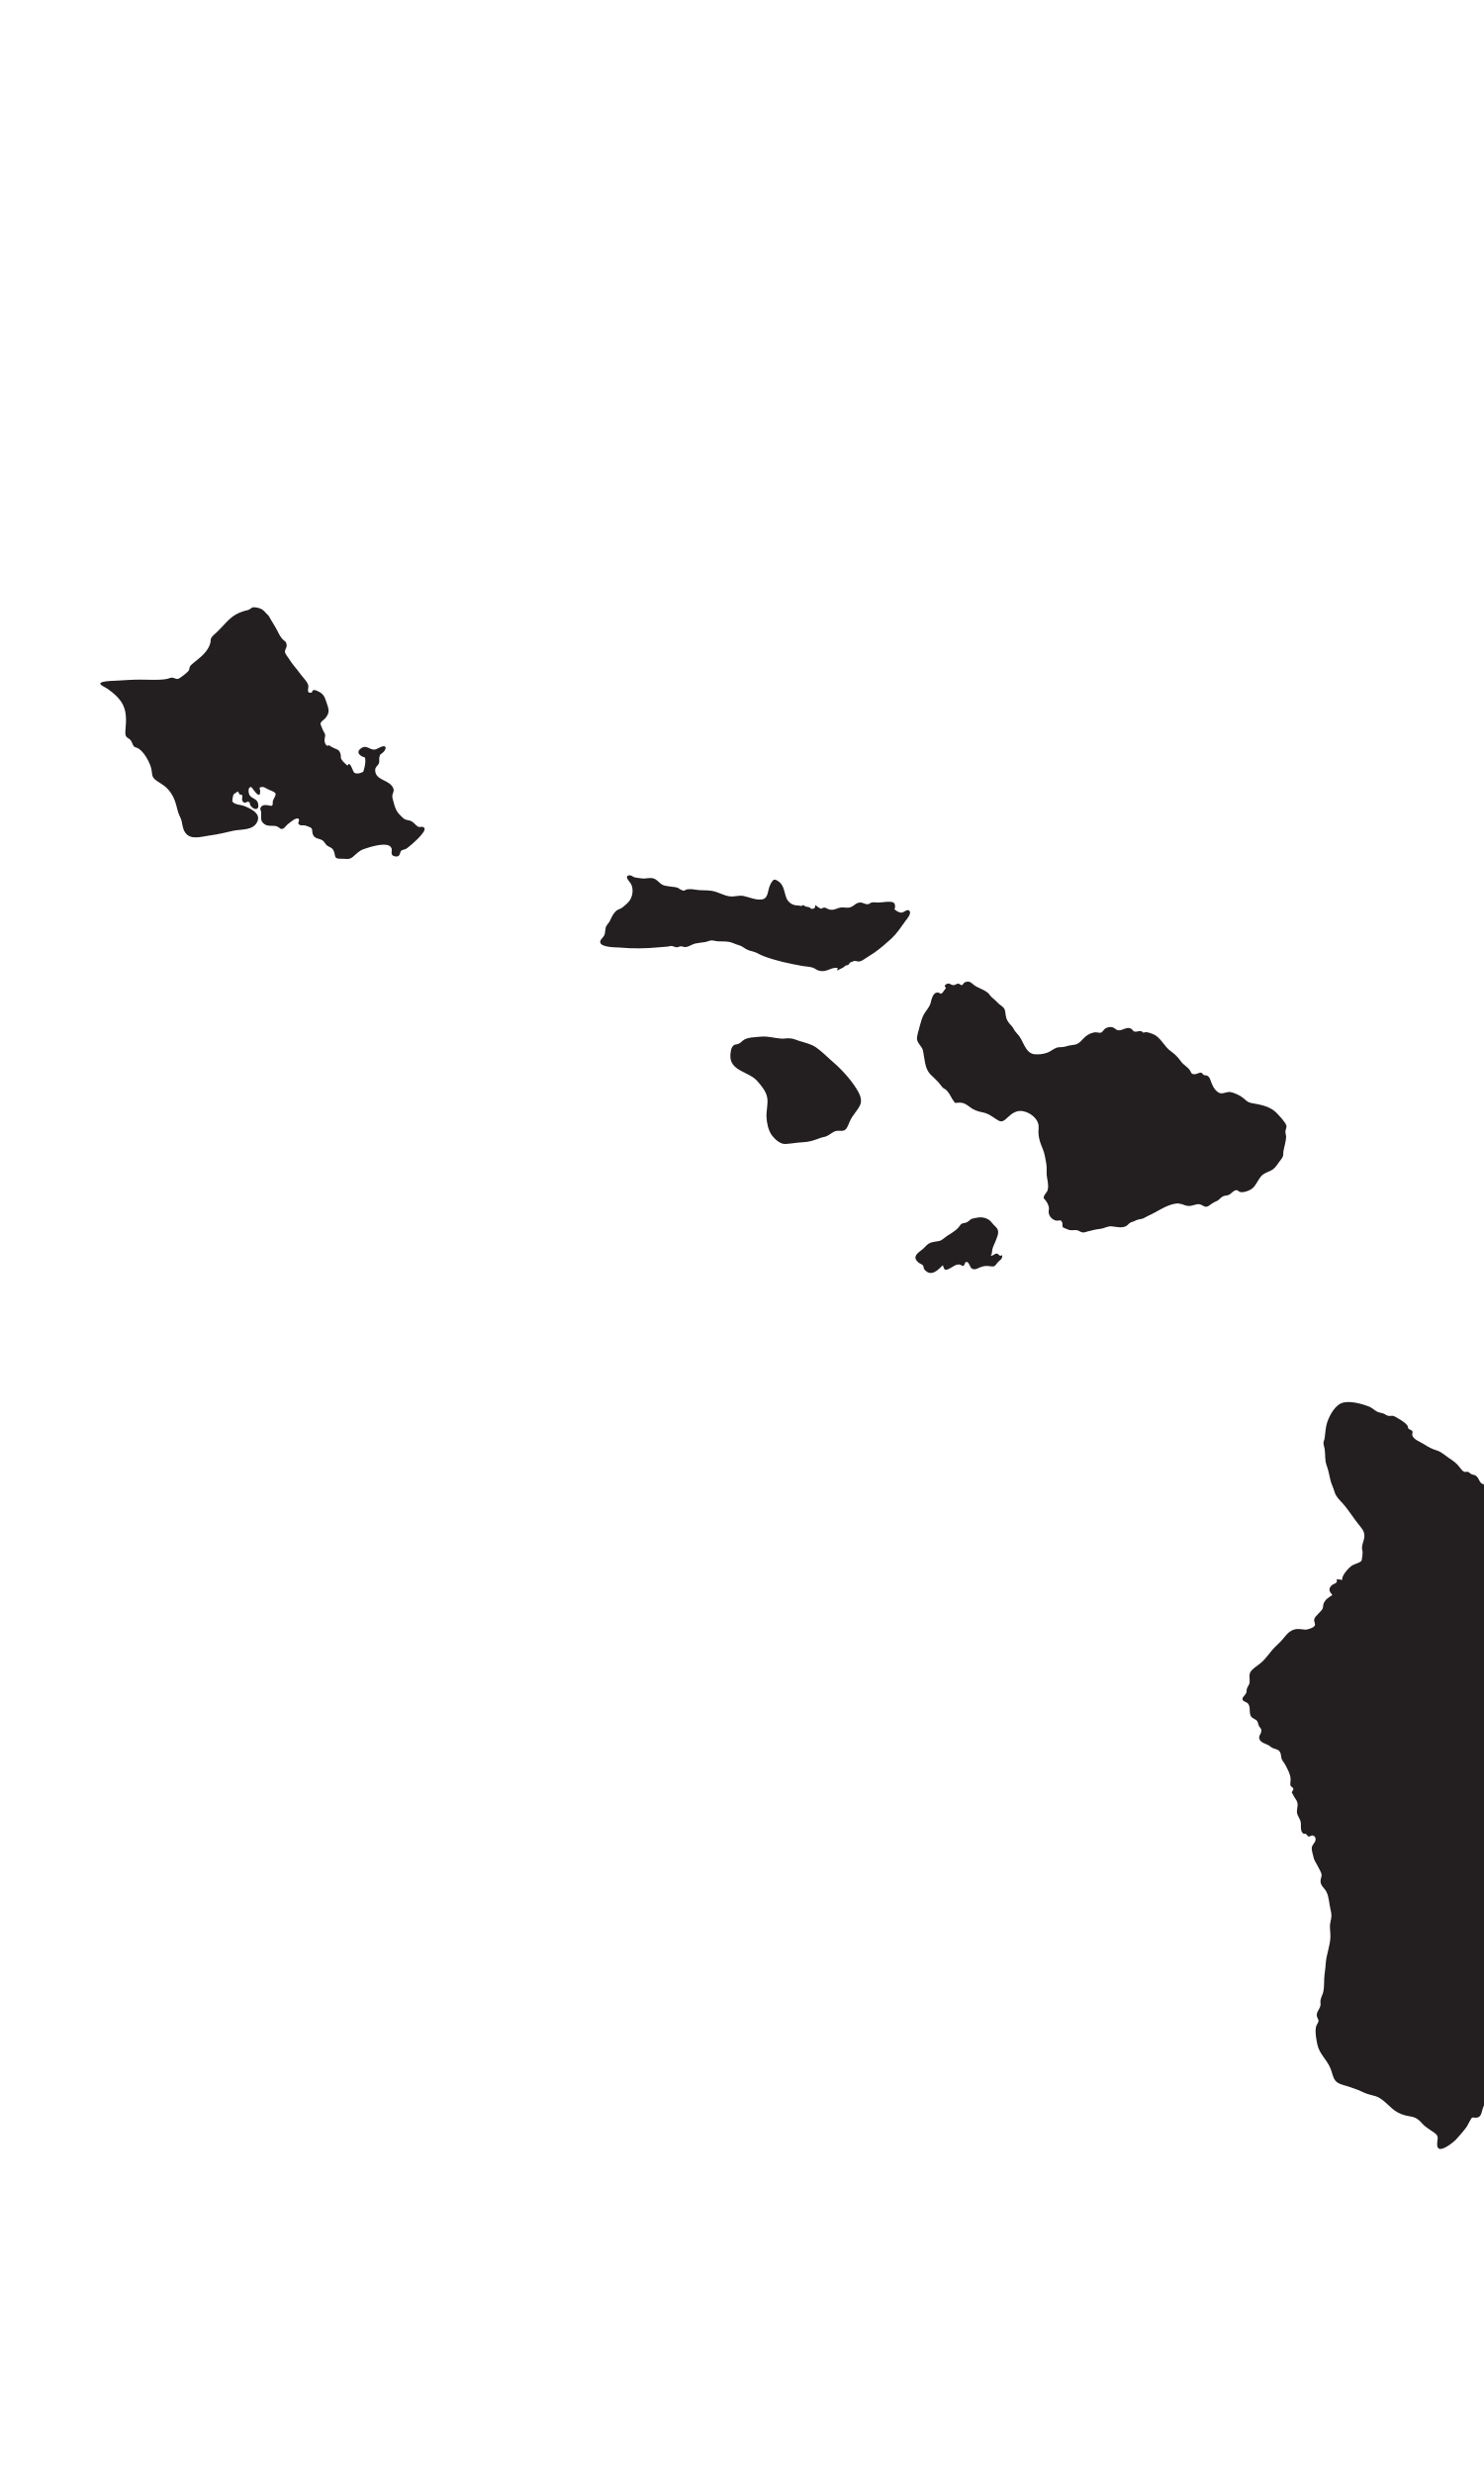
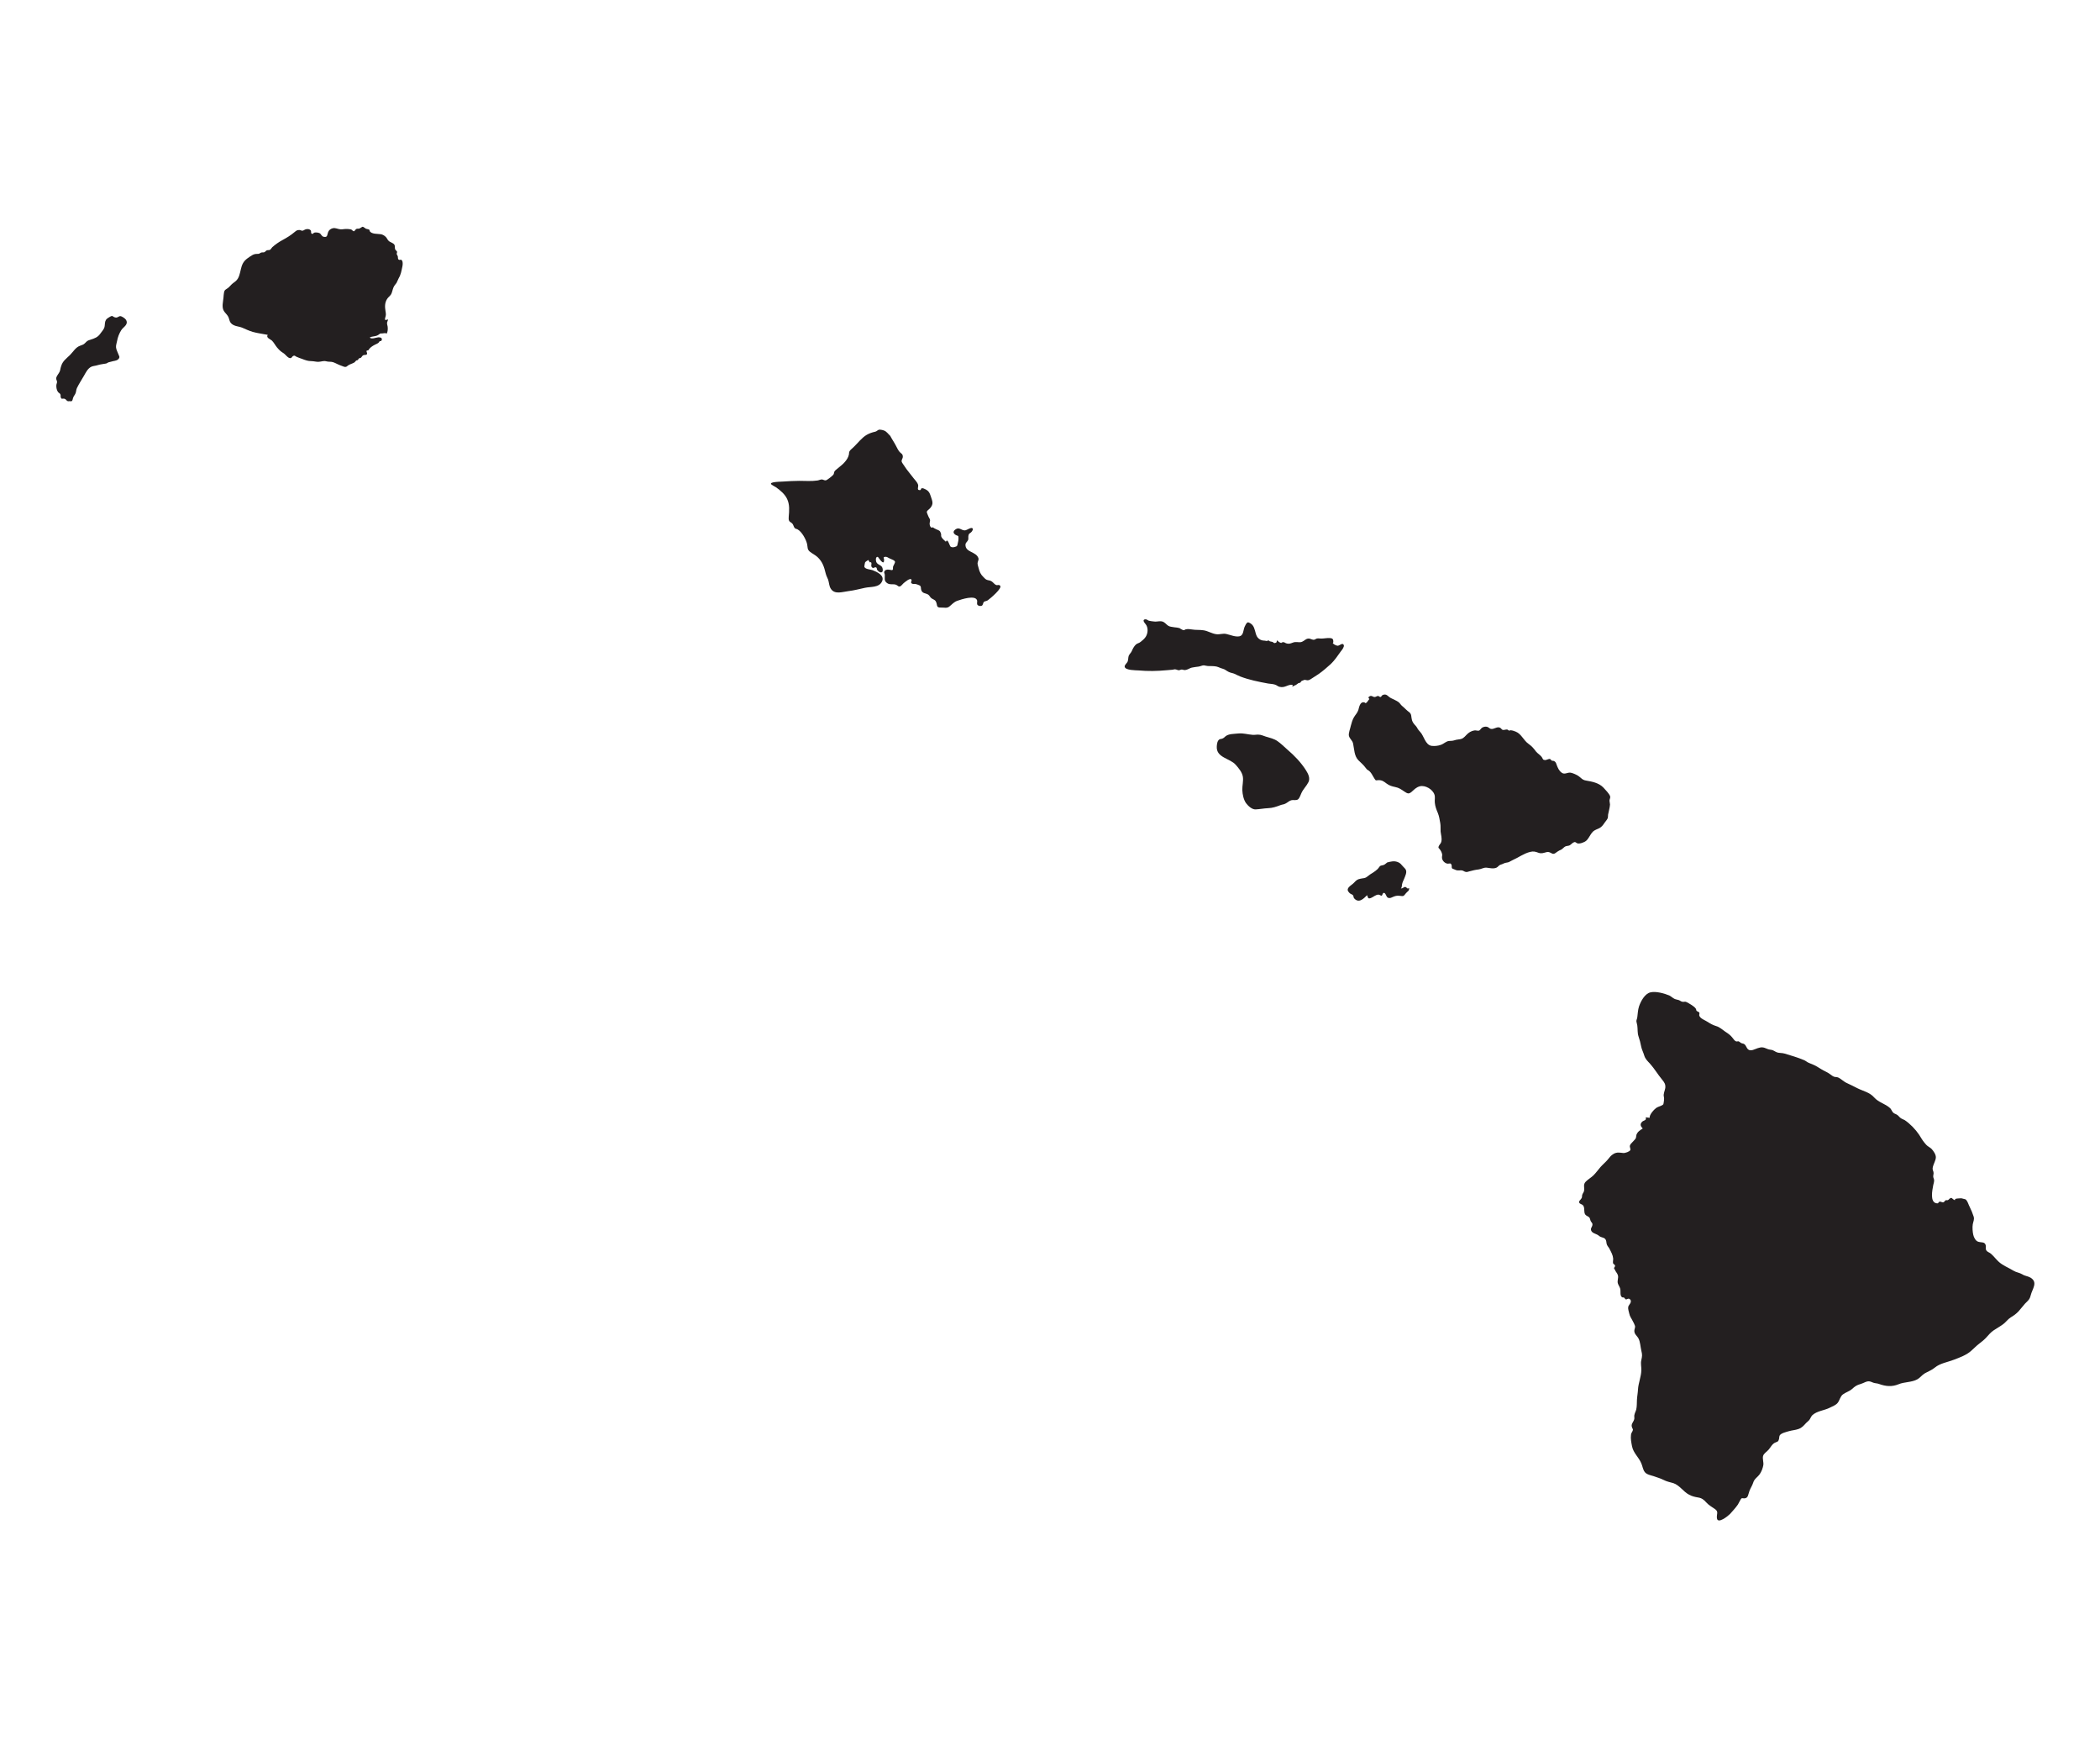
- <svg xmlns="http://www.w3.org/2000/svg" version="1.1" id="Layer_1" x="0px" y="0px" viewBox="400 0 600 1000" enable-background="new 0 0 1200 1000" xml:space="preserve">
+ <svg xmlns="http://www.w3.org/2000/svg" version="1.1" id="Layer_1" x="0px" y="0px" viewBox="0 0 1200 1000" enable-background="new 0 0 1200 1000" xml:space="preserve">
  <g id="Kauai">
    <path id="polygon11_1_" fill="#231F20" d="M211.2,131.9c1,2,4.7,1.6,6.4,1.9c1.1,0.2,1.9,0.7,2.7,1.4c0.8,0.7,1,1.6,1.7,2.3   c0.8,0.9,2.6,1.2,3.3,2.2c0.6,0.9,0.1,1.9,0.6,2.9c0.2,0.4,0.8,0.7,1,1.2c0.1,0.4-0.3,1-0.2,1.4c0.1,0.3,0.5,0.8,0.6,1.2   c0.2,0.5-0.1,1.5,0.5,1.9c0.9,0.6,1.3-0.6,2,0.7c0.5,0.9,0.3,2.5,0.1,3.4c-0.5,2.3-0.8,4.4-2,6.4c-0.5,0.9-0.8,1.9-1.3,2.8   c-0.7,1-1.3,1.5-1.8,2.7c-0.5,1.2-0.7,2.7-1.3,3.8c-0.6,1-1.7,1.7-2.3,2.7c-1.4,2.2-1.3,4.5-0.9,7c0.3,1.8,0.3,2.2-0.2,3.8   c-0.4,1.6,0.1,1.2,1.7,0.9c-0.1,0.5-0.5,1.2-0.6,1.7c-0.1,0.9,0.1,1.3,0.3,2.3c0.2,1.3,0.1,2.9-0.5,4.1c-0.6-0.5-2-0.2-2.7-0.1   c-0.6,0.1-0.6-0.1-1.1,0.1c0,0-1,0.7-1,0.7c-1.6,1.1-3.2,0.6-4.9,1.5c0.8,1.2,3.7,0,4.9-0.1c1.2-0.1,2.7,0.5,1.7,2   c-0.1,0.2-0.8,0.1-1,0.3c-0.2,0.2-0.4,0.6-0.6,0.8c-0.6,0.5-1.2,0.7-2,1.1c-1.2,0.6-2.3,1.3-3.2,2.3c-0.2,0.2-0.3,0.6-0.5,0.8   c-0.2,0.2-1,0.2-1.1,0.4c-0.3,0.5,0.5,1.2,0.2,1.9c-0.4,0.7-1.3,0.3-2,0.6c-0.8,0.3-0.8,0.9-1.5,1.5c-0.2,0.2-0.7,0.1-1,0.3   c-0.3,0.3-0.5,0.7-0.8,1c-0.2,0.2-0.7,0.1-0.9,0.3c-0.3,0.2-0.6,0.8-0.9,1c-1.1,0.7-2.5,1-3.6,1.7c-0.9,0.6-0.9,1-2,0.9   c-0.7-0.1-1.6-0.6-2.3-0.8c-1.5-0.5-2.9-1.4-4.4-1.9c-1.3-0.4-2.6-0.1-3.9-0.5c-1.5-0.4-2.7,0.2-4.3,0.3c-1.2,0.1-2.8-0.4-4.2-0.4   c-1.9,0-3.3-0.5-5.1-1.2c-1.2-0.4-2.3-0.8-3.4-1.3c-0.8-0.3-0.8-0.9-1.8-0.5c-0.7,0.3-0.8,1.2-1.6,1.3c-1.4,0.2-2.9-2.2-4.1-2.9   c-1.5-0.9-2.3-1.7-3.6-3.2c-1-1.2-1.9-3-3-4c-0.8-0.7-3.5-1.6-2.3-3.2c-2.8-0.6-5.8-0.9-8.6-1.7c-2-0.6-4.2-1.6-6-2.4   c-2.2-0.9-4.9-0.7-6.6-2.8c-0.8-1.1-0.8-2.4-1.4-3.5c-0.6-1.2-1.8-2.1-2.5-3.3c-1.3-2.2-0.4-5.2-0.2-7.6c0.1-0.9,0.1-1.9,0.3-2.8   c0.3-1.8,1-1.7,2.3-2.7c1-0.8,1.7-1.8,2.7-2.6c1.1-0.8,2.3-1.6,3-2.9c1.1-1.9,1.4-4.7,2.1-6.9c0.9-2.7,2.3-3.9,4.7-5.5   c1.2-0.7,1.8-1.3,3.2-1.5c0.6-0.1,1.2,0,1.8-0.1c0.5-0.1,0.9-0.5,1.4-0.7c0.6-0.2,1.2,0,1.8-0.2c0.6-0.2,0.9-0.9,1.5-1.1   c0.5-0.2,1.3,0,1.8-0.3c0.5-0.3,0.9-1.1,1.3-1.5c1.7-1.5,3.8-3,5.9-4.1c2.4-1.3,4.7-2.7,6.8-4.5c1-0.8,1.5-1.3,2.8-1.2   c0.6,0,1.2,0.5,1.8,0.4c0.6-0.1,1.1-0.6,1.8-0.8c1-0.3,2.3-0.2,2.9,0.7c0.3,0.4,0,1.4,0.4,1.7c0.9,0.6,0.8-0.2,1.6-0.5   c0.7-0.2,2.2-0.1,3,0.3c1,0.5,1.1,1.9,2.5,2.1c2.2,0.4,1.8-1.2,2.4-2.7c0.4-1.1,1.4-1.9,2.6-2.2c1.6-0.4,2.9,0.5,4.4,0.6   c1.3,0.1,2.6-0.3,4-0.2c0.7,0.1,1.6,0.1,2.2,0.3c0.6,0.3,1,1.1,1.6,1c0.3,0,0.9-1.1,1.3-1.3c0.6-0.3,1.4,0,1.9-0.3   c1.8-0.9,1.3-1.5,3.1-0.2C209.2,131.1,211.5,130.7,211.2,131.9z" />
    <path id="polygon13_1_" fill="#231F20" d="M45.8,197.5c1-0.4,2-0.6,2.8-1.5c1.2-1.2,1.3-1.4,3-1.9c2.5-0.8,4.3-1.4,5.8-3.6   c0.7-1,1.8-2.2,2.2-3.3c0.4-1.1,0.2-2.5,0.6-3.7c0.5-1.4,1.2-1.6,2.4-2.4c2.2-1.3,1.3-0.1,3.5,0.3c1,0.2,1.8-0.8,2.6-0.8   c0.9,0,2.8,1.3,3.3,2.1c1.6,2.8-1.5,4-2.7,5.9c-1.2,1.9-2,4-2.4,6.2c-0.2,1.1-0.7,2.5-0.6,3.6c0.1,1.4,1,2.9,1.5,4.3   c0.3,0.8,0.7,1.2,0.2,2c-0.7,1.2-2.2,1.4-3.3,1.6c-0.9,0.2-1.9,0.5-2.7,0.7c-0.6,0.2-0.8,0.6-1.5,0.7c-0.6,0.1-1.3,0.2-1.9,0.3   c-1,0.2-1.9,0.3-2.8,0.6c-1.1,0.4-2.5,0.4-3.6,0.9c-2.1,1-3.2,3.4-4.3,5.3c-1.3,2.3-2.8,4.5-3.9,6.8c-0.5,1-0.4,1.9-0.8,3   c-0.4,1.1-1.2,1.7-1.5,2.9c-0.4,1.5-0.3,1.9-1.9,1.7c-1-0.1-0.6,0.3-1.4-0.2c-0.7-0.4-0.7-1-1.6-1.2c-1.2-0.3-1.6,0.6-2.1-0.9   c-0.2-0.5,0.1-1-0.2-1.6c-0.4-0.8-0.8-0.7-1.3-1.3c-0.8-1-1.1-2.7-1-3.9c0-0.6,0.4-1.3,0.4-1.9c0-0.6-0.5-1.4-0.5-1.9   c0-1.3,1.3-2.6,1.9-3.8c0.5-1,0.5-2.1,0.9-3.2c0.9-3.1,2.9-4.3,5.1-6.5C41.9,200.9,43.2,198.4,45.8,197.5z" />
  </g>
  <g id="Honolulu">
    <path id="polygon25_1_" fill="#231F20" d="M508.7,249c1.1,2.1,2.4,3.9,3.4,5.9c0.4,0.9,1.3,2.5,1.9,3.2c0.9,1.1,1.8,1,1.9,2.7   c0.1,0.9-0.7,1.7-0.7,2.6c0,0.9,1.4,2.4,1.9,3.3c1.2,1.9,2.8,3.6,4.1,5.4c1,1.5,3.4,3.6,3.5,5.3c0,1-0.8,2.7,0.9,2.6   c0.9,0,0.4-0.7,1-1c0.4-0.2,1.2,0,1.7,0.3c2.4,1,2.9,2.2,3.6,4.3c0.9,2.8,1.7,4.2-0.3,6.6c-0.7,0.9-2,1.4-2,2.4   c0,0.3,0.6,1.6,0.7,1.9c0.2,0.4,0.3,0.8,0.6,1.3c1,1.5,0.4,1.7,0.3,3.4c0,1,0.7,2.9,1.9,2c0.1,0.3,1.7,1.1,2.2,1.3   c1.2,0.5,1.9,0.6,2.4,2.3c0.3,1.2-0.2,1.1,0.4,2.2c0.6,1,1.6,1.7,2.4,2.5c1-2.4,2.1,2.3,2.7,2.8c0.7,0.5,1.8,0.4,2.6,0.1   c1.3-0.4,1.1-0.5,1.4-1.6c0.3-1,0.6-2.6,0.5-3.7c-0.1-1.4-0.2-0.7-1.6-1.5c-1.9-1.2-1.3-2.5,0.3-3.4c1.8-1,2.9,0.7,4.8,0.8   c1.3,0.1,4-2.4,4.7-0.9c0.2,0.5-0.6,1.7-1,2c-1.1,1-1.2,0.5-1.5,1.9c-0.2,0.8,0.1,1.8-0.2,2.5c-0.4,1-1.4,1.4-1.5,2.6   c-0.2,4.6,6.2,3.9,7.4,7.8c0.3,0.9-0.4,1.8-0.5,2.8c0,0.9,0.4,2,0.6,2.8c0.5,2.1,1.2,3.7,2.8,5.2c0.5,0.5,1.1,1.2,1.8,1.5   c0.9,0.4,1.9,0.3,2.8,0.9c0.9,0.5,1.6,1.7,2.6,2.1c0.8,0.3,1.6-0.4,2.3,0.4c1.4,1.4-5.5,7.2-7,8.3c-0.6,0.5-1.7,0.5-2.2,0.9   c-0.6,0.5-0.5,1.7-1.2,2.2c-0.7,0.4-2,0.2-2.5-0.4c-0.6-0.7,0-1.9-0.3-2.7c-1.1-3.1-8.9-0.5-11.2,0.3c-2,0.7-2.9,1.9-4.5,3.2   c-1.5,1.3-3,0.6-4.9,0.7c-3.1,0.1-1.8-1.6-3-3.6c-0.5-0.9-1.6-1.1-2.4-1.7c-0.8-0.5-1.1-1.6-1.9-2.1c-1.6-1-3.3-0.5-4-2.7   c-0.3-0.9,0.1-1.9-0.8-2.5c-0.3-0.2-1.7-0.7-2.1-0.8c-0.6-0.2-1.7,0-2.2-0.2c-1.4-0.7-0.2-1.5-0.4-2.2c-0.6-1.6-3.7,1.2-4.6,1.9   c-0.6,0.5-1.3,1.6-2,1.8c-1.1,0.3-1.2-0.5-2.2-0.9c-1.6-0.7-3.6,0.2-5.2-1c-1.9-1.3-1.2-2.9-1.3-4.7c0-0.9-0.8-1.3,0-2.3   c0.7-0.9,1.9-0.7,2.8-0.6c1.3,0.2,1.5,0.5,1.9-0.4c-0.1,0.1,0-1.2,0-1.3c0.1-0.4,0.4-0.9,0.6-1.3c0.5-1.2,0.9-1.5,0.1-2.2   c-0.6-0.5-2.2-1-2.9-1.4c-0.6-0.3-1.4-0.9-2.1-0.8c-1.7,0.1-0.8,0.8-0.8,1.7c0,3.3-2.1,0.2-2.9-0.8c-0.4-0.5-0.6-1.1-1.2-0.8   c-0.9,0.4-0.6,2.4-0.3,3c0.9,1.7,3,1.5,3.5,3.4c0.8,3-1.6,3.1-3.1,0.9c-0.3-0.5,0-1-0.5-1.3c-1-0.6-1.6,1.1-2.6-0.3   c-0.6-0.9,0.2-1.7-0.3-2.6c-0.3-0.4-0.5,0.2-0.8-0.1c-0.3-0.3-0.5-0.8-0.8-1.3c-0.5,0.4-1.7,0.9-1.9,1.5c-0.1,0.1-0.4,2.3-0.4,2.3   c0.3,1.5,3.5,1.6,4.6,2c2.6,1,7.2,3,5.5,6.5c-1.7,3.6-6.5,2.9-9.7,3.6c-3.3,0.7-6.2,1.5-9.5,1.9c-3.3,0.4-7.8,2.1-10-1.3   c-1.1-1.6-1-3.6-1.6-5.3c-0.5-1.2-1.1-2.3-1.4-3.6c-0.9-3.7-1.8-6.6-4.7-9.3c-1.3-1.2-3.1-2-4.4-3.1c-1.5-1.3-1.1-2.4-1.5-4.3   c-0.6-2.6-3-7.1-5.5-8.4c-0.8-0.4-1.2-0.2-1.7-0.9c-0.5-0.7-0.6-1.5-1.1-2.2c-0.5-0.7-1.4-1-1.8-1.5c-0.6-0.8-0.4-1.7-0.4-2.6   c0.3-3.5,0.6-6.9-0.9-10.1c-1.2-2.7-4-5.1-6.5-6.8c-1.4-0.9-4.4-2-1.6-2.7c1.9-0.4,4-0.4,5.8-0.5c3.1-0.2,6.2-0.4,9.3-0.4   c3.4,0,6.9,0.3,10.3-0.2c0.8-0.1,1.7-0.6,2.5-0.6c0.8,0,1.5,0.7,2.4,0.5c0.9-0.3,3.6-2.5,4.1-3.1c0.6-0.7,0.3-1,0.7-1.9   c0.3-0.6,1-1,1.5-1.5c1.4-1.2,3.1-2.4,4.3-3.8c1.2-1.3,2.2-2.9,2.5-4.5c0.1-0.8,0-1.2,0.4-1.9c0.5-0.8,1.7-1.7,2.4-2.4   c2.3-2.2,4.6-5.3,7.4-6.9c1.6-0.9,3.1-1.4,4.9-1.8c0.8-0.2,1.3-0.9,2-1.1c0.5-0.2,2.4,0.2,2.8,0.4C506.5,246.3,507.6,248,508.7,249   z" />
  </g>
  <g id="Maui">
    <path id="polygon27_1_" fill="#231F20" d="M674.7,359.3c0.5,0.2,1.3,0.8,1.8,0.7c0.4,0,0.7-0.4,1.2-0.5c1-0.2,2.4-0.1,3.4,0.1   c2.2,0.4,4.5,0.1,6.8,0.5c2.4,0.4,4.7,1.9,7.1,2.2c2,0.3,3.8-0.6,5.8-0.1c2.3,0.5,5.1,1.8,7.5,1.3c2.3-0.5,2.1-3.5,2.9-5.4   c0.3-0.7,1-2.2,1.7-2.5c0.8-0.3,2.4,1,2.8,1.5c1.5,1.8,1.5,4.5,2.5,6.4c0.5,1,1.7,2,2.9,2.3c0.3,0.1,1.3,0.2,1.6,0.2   c0.4,0,0.8,0.2,1.2,0.2c0.3,0,0.6-0.4,0.9-0.3c0.4,0,0.5,0.4,0.9,0.5c0.5,0.1,1,0.2,1.4,0.3c0.7,0.2,0.6,0.9,1.6,0.6   c0.9-0.2,0.7-0.3,1-1.5c0.5,0.4,1.2,1.1,1.8,1.3c1.3,0.5,0.2,0,1.5-0.2c0.9-0.1,0.6,0,1.7,0.5c0.7,0.3,1.4,0.4,2.2,0.3   c1.2-0.2,2-0.8,3.2-0.9c1.5-0.1,2.7,0.4,4-0.2c1.4-0.6,2.1-1.8,3.7-1.8c1.3,0,2.2,1,3.4,0.6c0.4-0.1,0.8-0.5,1.2-0.6   c0.8-0.2,1.8,0,2.6,0c1.6,0,3.4-0.4,4.9-0.3c1.6,0.1,2,0.7,2,2c0,1.5-0.9,0.4,0.2,1.4c0.4,0.4,1.7,1,2.3,1c1.1,0,2.9-2.1,3.5-0.3   c0.3,1-1.1,2.8-1.7,3.5c-1.8,2.5-3.5,5.1-5.7,7.2c-2.2,2-4.5,4-6.9,5.7c-1.2,0.8-2.5,1.6-3.7,2.4c-0.6,0.4-1.6,1.1-2.3,1.2   c-0.8,0.2-1.5-0.3-2.3-0.2c0.1,0-1.6,0.7-1.5,0.6c-0.3,0.2-0.5,0.7-0.8,1c-0.3,0.2-0.8,0.1-1.1,0.3c-0.6,0.4-0.8,0.7-1.4,1   c-0.6,0.3-1.4,0.6-2,1c0.1-0.3,0-0.8,0.2-1.1c-2.9-0.3-4.3,1.9-7.4,1.2c-1.1-0.2-1.7-1-2.8-1.3c-1.2-0.4-2.6-0.4-3.8-0.6   c-5.5-1-10.9-2.1-15.9-4c-1.1-0.4-2.1-1-3.2-1.5c-1.1-0.5-2.5-0.6-3.6-1.2c-1.4-0.7-1.9-1.4-3.4-1.8c-1.2-0.3-2.2-0.9-3.4-1.2   c-1.4-0.3-3.2-0.3-4.6-0.3c-1,0-1.7-0.3-2.7-0.4c-0.9,0-1.8,0.5-2.9,0.7c-1.3,0.2-2.7,0.3-4,0.6c-1.2,0.3-2.5,1.3-3.8,1.4   c-0.6,0.1-1.3-0.3-1.9-0.3c-0.6,0-1.1,0.4-1.7,0.4c-0.6,0-1.2-0.4-1.9-0.5c-0.8-0.1-0.8,0.1-1.6,0.2c-1.2,0.1-2.4,0.2-3.6,0.3   c-5.4,0.5-10.5,0.6-16,0.1c-1.4-0.1-7.3,0-7.8-2c-0.3-1,1.2-2.1,1.6-2.9c0.5-1.1,0.3-2.4,0.7-3.5c0.5-1.1,1.3-1.6,1.8-2.8   c0.5-1.2,1.3-2.7,2.3-3.6c0.9-0.8,1.8-0.7,2.8-1.6c1-0.8,2-1.6,2.8-2.8c1.4-2.2,1.5-5.5-0.2-7.4c-0.7-0.8-2-2.6,0.2-2.6   c0.6,0,1.2,0.6,1.8,0.8c0.8,0.2,1.7,0.3,2.5,0.4c1.7,0.3,2.4-0.1,4-0.1c1.8,0,2.6,0.9,3.8,2c1.1,1,1.9,1.1,3.3,1.3   C671.2,358.5,674,358.4,674.7,359.3z" />
    <path id="polygon31_1_" fill="#231F20" d="M707.9,419c2.8-0.2,5.1,0.6,7.9,0.8c1.2,0.1,2.3-0.2,3.5-0.1c1.3,0,2.7,0.7,4,1.1   c2.3,0.7,4.7,1.2,6.7,2.6c2,1.4,3.7,3.1,5.5,4.7c4.1,3.5,7.9,7.4,10.8,12c1.2,1.9,2.5,4.4,1.4,6.7c-1.1,2.2-3,4-4,6.2   c-0.5,1-1,2.8-1.9,3.6c-1.1,0.9-2.6,0.2-4,0.6c-1.1,0.3-2.1,1.3-3.1,1.8c-1.2,0.7-1.9,0.5-3.1,1c-2.4,0.9-4.4,1.6-7,1.7   c-2.4,0.1-4.8,0.6-7.1,0.7c-2.1,0.1-4.3-2-5.5-3.6c-1.4-2-2-5-2.1-7.4c-0.1-2.5,0.7-5.2,0.3-7.7c-0.4-2.5-2.4-4.9-4-6.7   c-3.3-3.9-11.3-4-10.9-10.6c0.1-1.4,0.3-3.2,1.5-4c0.5-0.3,1.2-0.2,1.8-0.5c0.5-0.2,0.9-0.5,1.5-1.1   C701.9,419.1,705.3,419.3,707.9,419z" />
    <path fill="#231F20" d="M782.5,399.3c-0.8-0.6-0.6-1.2,0.3-1.6c1.1-0.5,1.7,0.5,2.7,0.5c0.8,0,1.3-0.7,2.1-0.6   c0.4,0.1,0.9,0.7,1.3,0.6c0.4-0.1,0.7-0.9,1.1-1.1c2.4-1.1,3,0.8,4.8,1.7c1.5,0.8,3.2,1.4,4.5,2.4c0.7,0.6,1.1,1.4,1.8,2   c0.8,0.7,1.5,1.3,2.3,2.1c1.3,1.4,2.7,1.6,3,3.5c0.3,2.1,0.3,3.2,1.8,5c0.6,0.7,1.1,1.1,1.6,2c0.5,1,1,1.5,1.7,2.3   c2.2,2.2,2.9,7.5,6.6,8c1.7,0.2,3.7,0,5.3-0.6c1.7-0.6,3-2.1,4.7-2.2c1.2-0.1,1.6,0,2.7-0.3c1-0.3,1.7-0.5,2.8-0.6   c2.2-0.2,2.9-1,4.4-2.6c1.2-1.3,2.7-2.2,4.4-2.5c0.8-0.2,2.1,0.3,2.7,0.1c0.7-0.2,1.2-1.4,2-1.8c0.8-0.4,1.7-0.6,2.6-0.4   c0.9,0.2,1.4,1,2.2,1.2c1.8,0.4,3.5-1.5,5.2-0.7c0.9,0.4,0.9,1.2,1.8,1.3c0.8,0.1,1.7-0.4,2.5-0.2c0.4,0.1,0.6,0.6,1,0.6   c0.2,0,0.7-0.3,1-0.2c1,0.1,1.8,0.4,2.8,0.8c3.2,1.3,4.4,5,7.3,7c1.7,1.2,2.9,2.5,4.1,4.2c1.1,1.4,2.7,2.1,3.6,3.6   c0.6,1,0.4,1.3,1.6,1.4c0.9,0.1,2.1-0.8,2.9-0.6c0.4,0.1,0.6,0.7,1,0.9c0.4,0.2,1,0.1,1.4,0.3c0.9,0.5,1.1,1.2,1.4,2.1   c0.7,1.8,1.3,3.4,3,4.6c1.6,1.1,3.2-0.3,4.9-0.1c1.3,0.2,3.3,1.1,4.4,1.8c1.8,1.2,2.2,2.3,4.4,2.7c3.5,0.6,7.4,1.3,10,4   c1,1.1,3.5,3.6,3.9,5.1c0.2,0.7-0.4,1.7-0.4,2.4c0,0.7,0.3,1.5,0.3,2.2c-0.1,1.9-0.8,4-1.1,5.8c-0.1,0.7,0,1.4-0.2,2   c-0.3,0.8-1.2,1.8-1.7,2.5c-1.1,1.6-1.8,2.7-3.7,3.5c-1.8,0.8-2.8,1.1-3.9,2.7c-0.9,1.2-1.8,3.2-3,4.2c-1,0.9-3.7,1.9-5,1.5   c-0.8-0.2-0.9-0.9-1.8-0.7c-0.9,0.2-1.9,1.4-2.6,1.8c-0.8,0.4-1.6,0.3-2.4,0.6c-0.9,0.4-1.6,1.4-2.5,1.9c-0.9,0.4-1.2,0.5-2.1,1.1   c-0.5,0.3-1.4,1.1-1.9,1.2c-1.4,0.5-2.3-1.4-4.3-0.9c-1.7,0.4-2.8,1-4.6,0.4c-1.9-0.7-2.9-1-4.9-0.5c-3.6,0.9-6.6,3.2-10,4.7   c-0.7,0.3-1.4,0.8-2.1,1.1c-0.8,0.3-1.7,0.3-2.5,0.6c-0.8,0.4-1.6,0.7-2.5,1c-0.7,0.3-1.2,1.1-1.9,1.5c-1.8,0.9-3.9,0.3-5.7,0.1   c-1.8-0.2-3,0.8-4.7,1c-1.8,0.2-3.5,0.6-5.3,1.1c-0.7,0.2-1.4,0.5-2.1,0.3c-1.2-0.3-1.2-0.8-2.5-0.9c-0.9,0-2,0.2-2.9-0.1   c-0.3-0.1-2-0.8-2.2-0.9c-0.6-0.6-0.2-1.3-0.4-1.9c-0.5-1.5-1-0.9-2.2-0.9c-1.6-0.1-3.2-1.7-3.3-3.3c-0.1-0.9,0.3-1.5,0-2.4   c-0.2-0.8-0.7-1.8-1.2-2.4c-0.8-1.2-1-0.6-0.7-1.8c0.3-0.9,1.3-1.6,1.5-2.6c0.5-2-0.2-3.9-0.4-5.9c-0.1-1.7,0.1-3.1-0.2-4.8   c-0.4-2.2-0.6-3.8-1.4-5.8c-0.8-1.9-1.5-3.7-1.7-5.8c-0.2-1.6,0.3-3.1-0.2-4.6c-1-3.1-5.3-5.6-8.4-4.8c-2.1,0.6-3.1,1.8-4.7,3.2   c-1.7,1.4-2.4,0.9-4.1-0.2c-1.8-1.2-3.1-2.2-5.3-2.6c-1.9-0.4-3.3-0.8-4.9-2c-1.6-1.2-2.6-2-4.7-1.9c-1.7,0.1-1.3,0.4-2.2-0.9   c-0.6-0.8-1-1.8-1.6-2.7c-0.5-0.7-0.9-1.3-1.6-1.8c-1.2-0.7-1-0.6-1.8-1.6c-1.2-1.7-2.7-2.9-4.2-4.4c-2.4-2.5-2.3-6.2-3-9.5   c-0.4-1.9-2-2.7-2.4-4.5c-0.3-1.5,0.8-4.1,1.1-5.7c0.4-1.5,0.9-3.3,1.7-4.7c0.9-1.6,2-2.5,2.6-4.3c0.4-1.4,0.9-4.6,3-4.4   c1.3,0.1,0.6,0.9,1.7,0.2C781.2,401.2,781.9,400,782.5,399.3z" />
    <path id="polygon37_1_" fill="#231F20" d="M792.7,492.7c2-0.5,3.8-1,5.8-0.3c1.1,0.4,1.8,0.9,2.5,1.8c0.6,0.8,1.5,1.5,2.1,2.3   c1.2,1.6-0.2,4.1-0.8,5.7c-0.4,0.9-0.9,1.9-1.1,2.9c-0.2,0.8,0,1.8-0.7,2.4c1.2,0.2,1.5-0.8,2.4-0.8c1.1,0,1,1.5,2.3,0.6   c0.2,1.8-1,1.9-1.9,3.1c-1.2,1.5-1.2,1.7-3.2,1.4c-1.3-0.2-2.2-0.1-3.4,0.3c-1.2,0.4-2.4,1.4-3.7,0.7c-0.9-0.4-1.2-3-2.4-2.7   c-0.5,0.1-0.7,1.5-1.1,1.6c-0.4,0.1-1.2-0.6-1.7-0.6c-1.6-0.1-2.9,1.3-4.4,1.9c-1.6,0.6-1.6,0.1-2.2-1.6c-1.9,1.9-4.7,4.9-7.4,1.8   c-0.4-0.4-0.3-1.2-0.6-1.7c-0.5-0.6-1.6-0.8-2.1-1.4c-1.2-1.2-1.3-2.1-0.3-3.3c0.9-1,2.1-1.6,3-2.6c1.2-1.3,1.9-1.9,3.6-2.2   c1.7-0.4,2.6-0.1,4-1.3c1.1-0.9,2-1.5,3.2-2.2c0.9-0.6,1.9-1.3,2.7-2.1c0.5-0.5,0.9-1.3,1.4-1.7c0.5-0.3,1.2-0.3,1.8-0.5   C791.3,494,792,493.2,792.7,492.7z" />
  </g>
  <g id="Hawaii">
    <path id="polygon39_1_" fill="#231F20" d="M950.8,626.6c-0.5-1.6,0.6-3.6,0.8-5.1c0.2-2.1-0.5-3.1-1.8-4.7c-2.5-3-4.4-6.3-7-9.2   c-1.4-1.5-2.6-2.6-3.2-4.5c-0.5-1.8-1.5-3.6-1.8-5.3c-0.4-2-0.8-3.7-1.5-5.7c-0.7-2.1-0.4-4-0.7-6.2c-0.1-0.8-0.4-1.6-0.5-2.3   c-0.1-0.9,0.4-1.5,0.5-2.5c0.3-2.1,0.3-4.1,1-6.2c1-2.9,3.3-7.3,6.6-8c3.1-0.7,7.8,0.6,10.7,1.8c1,0.5,1.9,1.4,2.9,1.9   c0.8,0.4,1.5,0.4,2.4,0.7c0.7,0.2,1.4,0.9,2.2,1c1.4,0.2,1.3-0.4,2.6,0.3c1.4,0.8,4.1,2.2,5,3.6c0.3,0.3,0.2,1,0.5,1.3   c0.3,0.3,0.9,0.4,1.1,0.6c0.5,0.6,0.2-0.3,0.5,0.6c0.1,0.4-0.2,1-0.1,1.4c0.4,1.8,3.5,2.8,4.8,3.7c1.7,1.1,3,1.8,4.9,2.4   c1.9,0.5,3.6,2.1,5.2,3.2c1.7,1.1,3,2,4.2,3.6c0.5,0.6,1.1,1.6,1.9,1.9c0.4,0.2,1-0.1,1.5,0c0.5,0.2,0.9,0.7,1.5,1   c0.9,0.4,1.3,0.1,2.1,0.9c0.7,0.7,1,2,1.8,2.7c1.6,1.3,3.9-0.2,5.5-0.7c2.1-0.7,3.2-0.6,5.2,0.3c1.1,0.5,1.7,0.5,2.8,0.7   c1,0.2,1.8,0.9,2.8,1.3c1.4,0.6,3,0.3,4.6,0.8c3.6,1.1,7.5,2.2,11,3.7c0.8,0.3,1.5,0.9,2.2,1.3c0.9,0.5,1.7,0.7,2.6,1.1   c1.7,0.7,3.6,1.8,5.1,2.8c1.7,1.1,3.4,1.6,5.1,2.9c0.7,0.5,1.4,1.1,2.2,1.4c0.9,0.3,1.6,0.1,2.5,0.5c1.8,0.9,3.1,2.4,5,3.2   c2,0.9,3.9,1.9,5.9,2.9c3.4,1.7,7,2.3,9.6,5.3c2.6,2.9,6.3,3.5,9.1,6.1c0.7,0.7,1,1.8,1.7,2.5c0.7,0.7,1.4,0.7,2.3,1.3   c0.8,0.5,1.3,1.4,2.1,1.9c0.7,0.5,1.5,0.7,2.2,1.1c3,2,6.2,5.3,8.2,8.3c1.1,1.6,1.8,3.1,3,4.5c0.7,0.8,1.1,1.4,1.9,2   c0.8,0.6,1.6,1,2.3,1.7c1.1,1.2,2.5,3.2,2.4,4.9c-0.1,1.7-1.3,3.6-1.7,5.3c-0.3,1.3-0.1,1.6,0.3,2.8c0.3,1.1-0.1,1.6-0.1,2.7   c0,0.7,0.4,1.2,0.5,2c0.1,0.9-0.3,2.1-0.5,3c-0.5,2.7-2,9.6,1.8,10.3c1.6,0.3,0.6-0.4,1.9-0.9c0.6-0.2,1.4,0.6,2.2,0.3   c0.5-0.2,0.7-0.8,1.2-1.1c0.4-0.2,0.9,0.1,1.3-0.1c0.5-0.2,0.7-0.7,1.2-1c1.1-0.6,1,0,1.9,0.6c1.5,1,0.5,0,1.3-0.3   c0.5-0.2,1.9-0.3,2.4-0.3c0.8-0.1,1.3,0,2.2,0.3c0.7,0.2,1.1,0.1,1.6,0.8c0.8,1,1.2,2.6,1.8,3.7c0.9,1.8,1.7,3.7,2.3,5.6   c0.5,1.7-0.2,2.7-0.5,4.4c-0.3,1.7-0.1,4.5,0.3,6.1c0.3,1.4,1.3,3.3,2.6,3.8c1.7,0.7,4-0.1,4.5,2.1c0.3,1.1-0.3,2,0.4,3   c0.5,0.8,1.7,1.1,2.4,1.7c1.6,1.3,2.9,3.1,4.5,4.6c2.4,2.3,5.8,3.5,8.5,5.2c1.6,1,3.4,1.1,5.1,2.1c1.5,1,3.2,1,4.7,1.9   c4.4,2.7,1,6.4,0.1,10.1c-0.6,2.4-1.4,2.9-3.2,4.7c-1.3,1.4-2.4,3-3.7,4.4c-1.3,1.4-2.8,2.5-4.5,3.5c-1.6,1-2.6,2.5-4.1,3.7   c-1.8,1.4-3.9,2.5-5.8,3.8c-1.6,1.1-2.7,2.5-4,3.9c-1.3,1.4-2.5,2.4-4.1,3.6c-1.7,1.3-2.9,2.6-4.5,4c-2.7,2.5-6.6,3.9-10,5.2   c-3.6,1.4-7.9,2-10.9,4.5c-1.7,1.4-3.6,2.1-5.6,3.2c-1.6,0.9-2.8,2.6-4.4,3.5c-3.3,1.8-7.4,1.4-10.7,2.8c-3.9,1.6-7.4,1.2-11.3-0.2   c-0.8-0.3-1.6-0.3-2.5-0.5c-0.9-0.2-1.7-0.7-2.6-0.9c-1.8-0.4-3.4,0.9-5.1,1.4c-2.5,0.7-3.3,1.3-5.2,3c-1.5,1.3-3.5,1.8-5.1,3   c-1.5,1.1-1.8,3.2-2.9,4.7c-1.1,1.5-3.1,2.1-4.6,2.9c-3.1,1.6-7.3,1.8-10,4.3c-0.7,0.7-1.1,1.9-1.7,2.7c-0.5,0.6-1.2,1.1-1.8,1.7   c-1.5,1.6-2.4,2.8-4.5,3.5c-1.7,0.6-3.6,0.7-5.3,1.2c-1.4,0.4-4.5,1.1-5.3,2.4c-0.3,0.5-0.3,1.4-0.4,2c-0.4,1.5-0.6,1.5-1.9,2   c-1.9,0.7-2.7,2.5-4,4.1c-1,1.2-2.8,2.2-3.2,3.6c-0.5,1.6,0.4,3.6,0.1,5.4c-0.3,1.6-1,3.6-2,5c-1.4,2-3.1,2.6-3.8,5   c-0.5,1.6-1.5,3-2.1,4.6c-0.8,2-0.6,4.3-3.1,4.3c-1.5-0.1-1.3-0.4-2.1,0.9c-0.5,0.8-0.9,1.8-1.4,2.6c-1.3,1.9-3,3.7-4.5,5.4   c-1.2,1.2-7.1,6-7.5,2.4c-0.3-2.3,1.1-3.6-1-5.1c-1.9-1.4-3.6-2.2-5.1-3.9c-1.3-1.5-2.6-2.5-4.6-2.8c-1.8-0.3-3.6-0.7-5.2-1.6   c-3.3-1.7-5.4-5.4-9-6.6c-2.1-0.6-3.8-0.9-5.7-1.9c-1.8-0.9-3.7-1.4-5.6-2.1c-1.6-0.5-3.9-0.9-5-2.3c-1.1-1.4-1.3-3.4-2-5   c-1.5-3.6-4.5-5.8-5.3-9.7c-0.4-2.1-0.9-4.4-0.6-6.6c0.1-1,0.5-1.3,0.9-2.2c0.5-1.2,0-0.9-0.4-2.3c-0.6-1.8,1.1-2.9,1.4-4.7   c0.1-0.8-0.2-1.6,0.1-2.4c0.2-1,0.8-2,1-2.9c0.4-1.8,0.3-3.5,0.4-5.5c0.1-2,0.5-3.9,0.6-5.9c0.2-3.7,1.8-7.2,1.9-10.9   c0.1-2-0.5-3.9,0-5.9c0.5-2.3,0.6-3,0-5.4c-0.5-2.1-0.6-5-1.6-6.9c-0.8-1.6-2.4-2.4-2.4-4.4c0-0.9,0.6-1.9,0.4-2.8   c-0.2-0.7-0.9-2.1-1.3-2.8c-0.7-1.5-1.7-2.6-2-4.3c-0.2-1-0.8-2.6-0.6-3.7c0.1-0.9,1.1-1.7,1.4-2.6c0.2-0.8,0.2-1.5-0.6-2   c-1-0.6-1.4,0.4-2.2,0.2c-0.4-0.1-0.6-0.8-1-1c-0.3-0.2-0.8,0-1.1-0.2c-0.8-0.6-0.8-1.3-0.9-2.1c-0.1-1,0.1-1.9-0.2-2.9   c-0.3-1-1-1.9-1.3-2.9c-0.5-1.6,0.5-3.1,0-4.7c-0.3-1.1-1.3-2-1.7-3.1c-0.1-0.3-0.5-0.6-0.5-0.9c0-0.4,0.7-0.9,0.6-1.4   c-0.1-0.8-0.8-0.7-1.1-1.3c-0.3-0.7,0.1-2.1,0-2.9c-0.2-2-1.1-3.5-2-5.3c-0.4-0.9-1.1-1.5-1.5-2.4c-0.4-0.8-0.3-1.9-0.6-2.6   c-0.3-0.8-0.7-1.2-1.6-1.5c-1.4-0.5-1.6-0.4-2.8-1.4c-1.4-1-4.1-1.2-4.2-3.4c0-0.8,0.6-1.4,0.8-2.2c0.3-1.2-0.2-1.4-0.8-2.3   c-0.4-0.6-0.4-1.5-0.8-2.1c-0.5-0.8-1.8-1-2.4-1.8c-1.1-1.5-0.1-3.8-1.3-5.3c-0.5-0.6-1.8-0.8-2.1-1.4c-0.6-1,0.7-1.7,1.2-2.6   c0.5-0.9,0.2-1,0.4-1.9c0.2-0.9,1-1.6,1.1-2.5c0.3-2-0.7-3.5,1-5.2c1.3-1.3,3.1-2.3,4.4-3.6c1.5-1.5,2.5-3,3.9-4.6   c1.2-1.4,2.8-2.7,4-4.1c1.3-1.5,1.9-2.6,3.7-3.6c1.9-1,3.4-0.6,5.4-0.4c1,0.1,3.7-0.8,4-1.7c0.3-0.7-0.5-1.7-0.2-2.6   c0.2-0.8,1-1.4,1.5-2c0.5-0.6,1.3-1.3,1.7-1.9c0.4-0.6,0.3-1.5,0.5-2.2c0.7-1.8,1.9-2.5,3.6-3.6c-1.1-1.2-1.8-2.3-0.4-3.8   c0.8-0.9,2.8-0.7,2.1-2.6c0.8,0.1,1.5,0.2,2.3,0.3c-0.4-1.7,2.7-5.1,4.1-5.9c1-0.6,3.1-1,3.7-1.9   C950.7,630,951.1,627.6,950.8,626.6z" />
  </g>
</svg>
